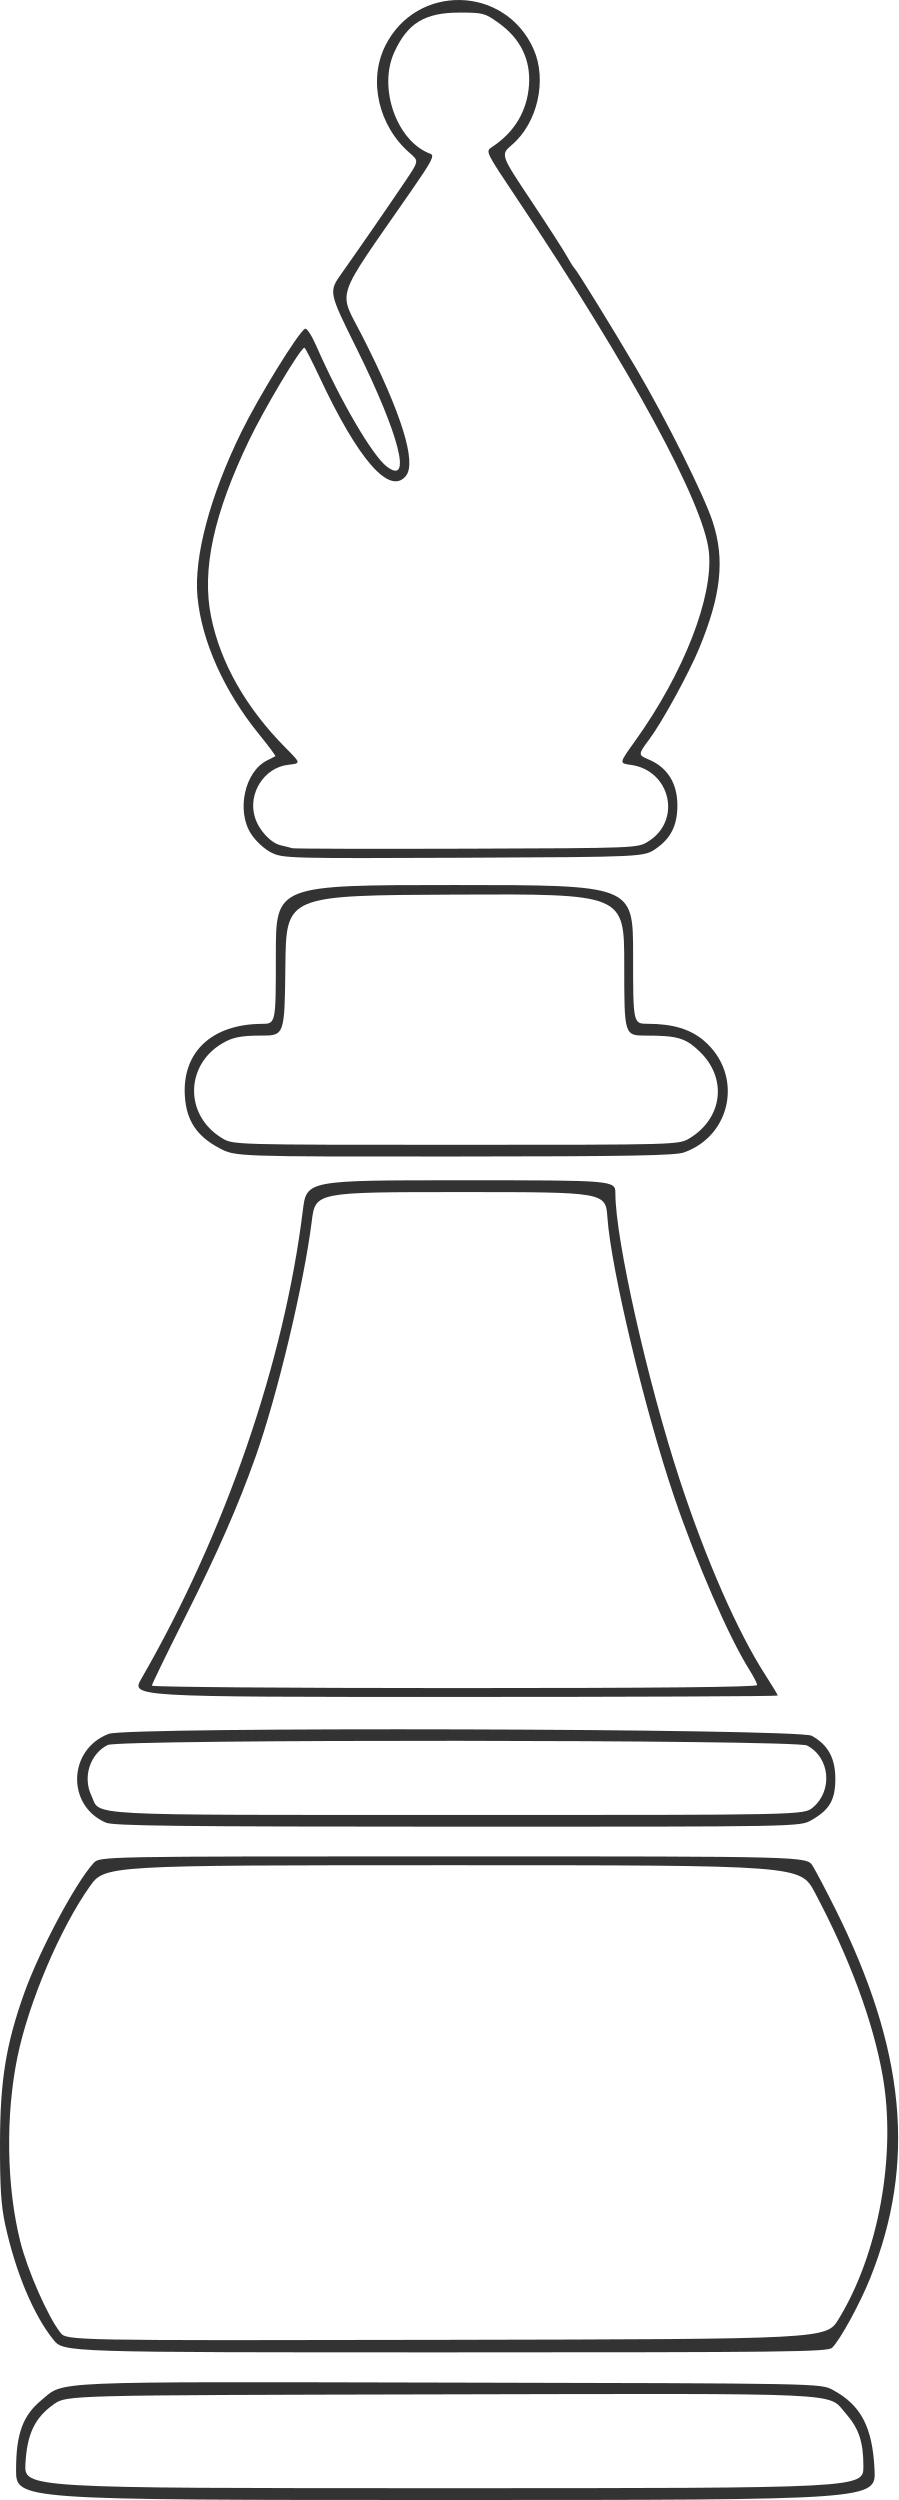
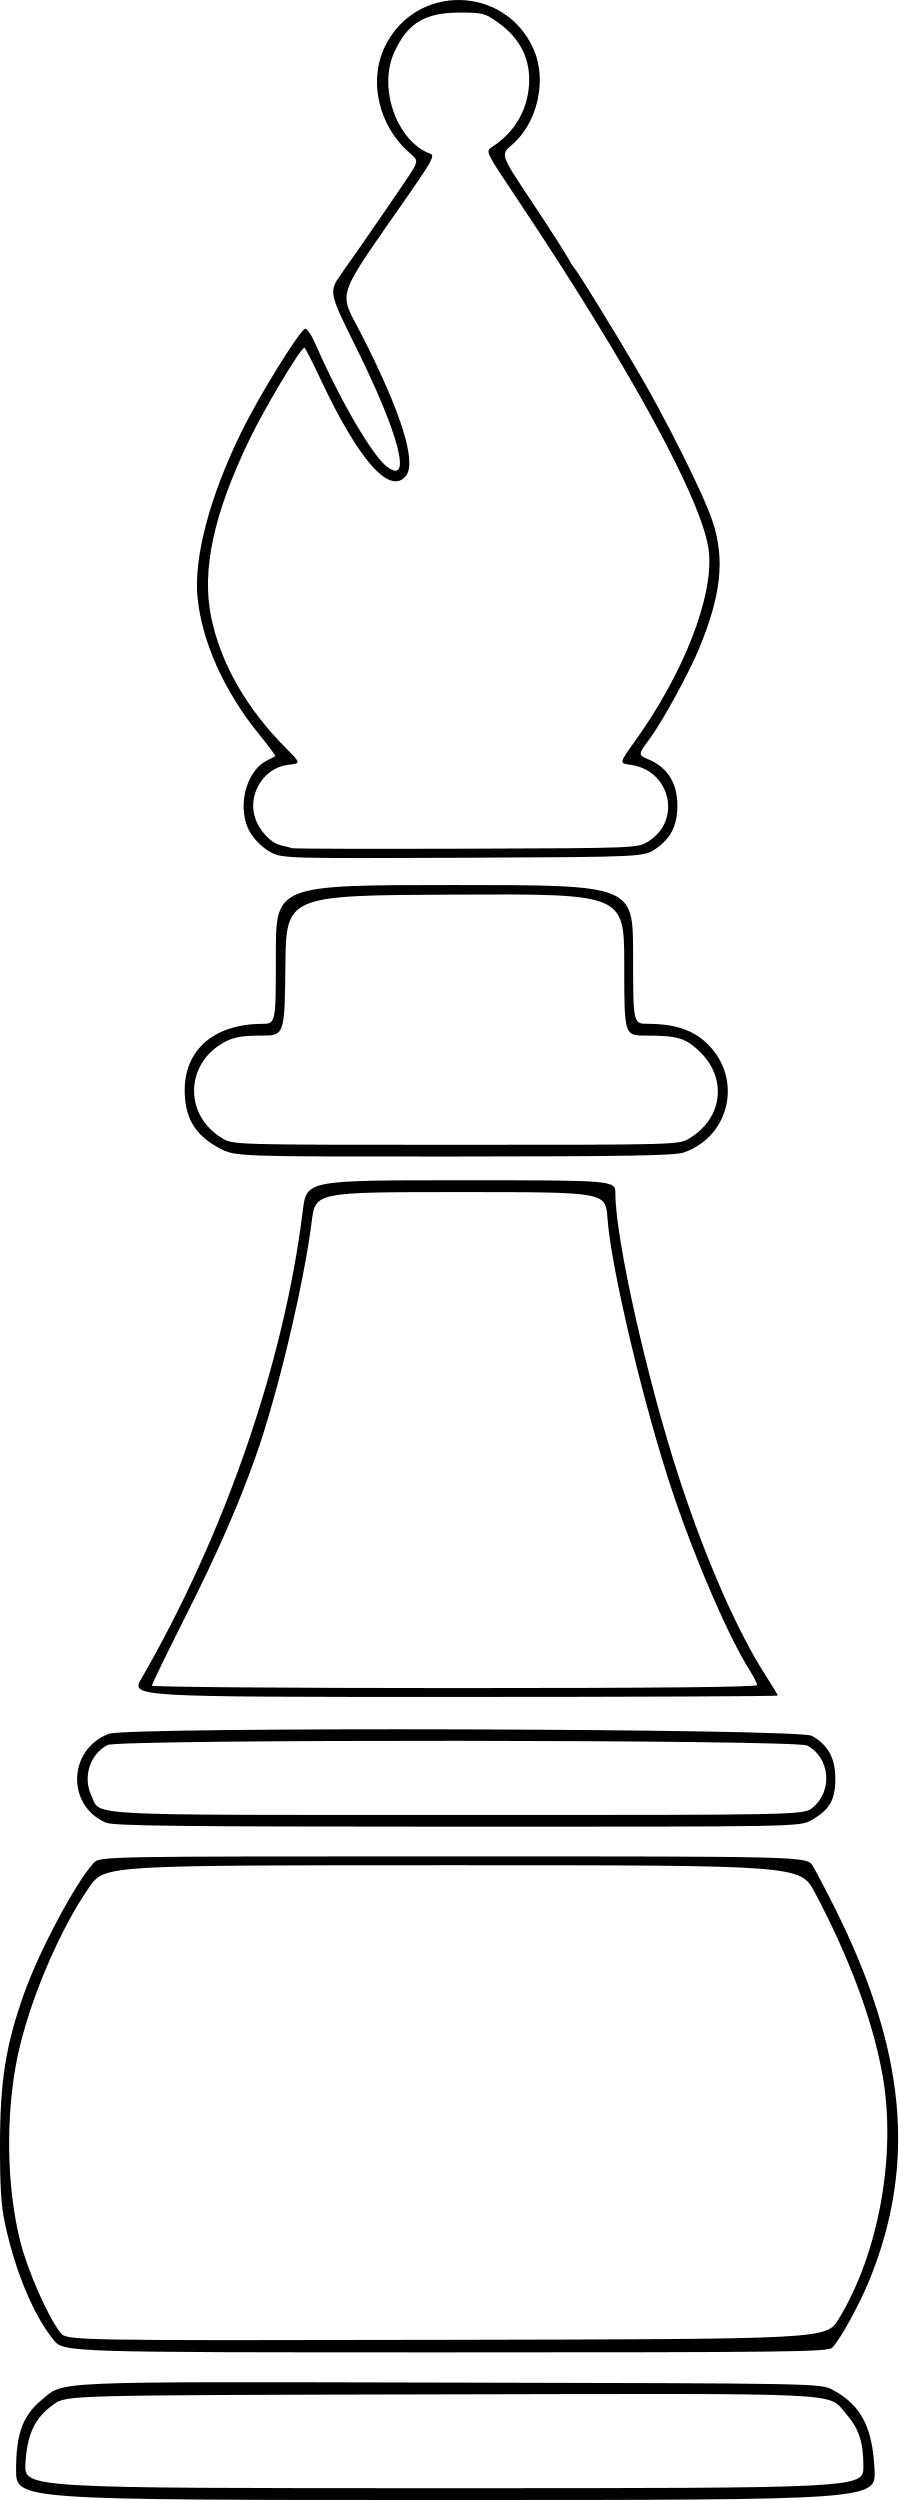
- <svg xmlns="http://www.w3.org/2000/svg" version="1.1" id="svg2" width="351.175" height="977.502" viewBox="0 0 772.586 2150.505">
-   <style id="style837" />
-   <defs id="defs6" />
-   <g id="layer1" transform="translate(-125.8844,-41.24073)" style="display:inline">
-     <path style="fill:#333333;fill-opacity:1;stroke-width:2.54" d="m 139.707,2165.714 c 0.029,-30.833 5.79,-46.655 21.789,-59.843 20.285,-16.72 0.269,-15.86 351.656,-15.117 318.593,0.674 318.593,0.674 328.992,6.238 24.353,13.031 34.298,32.003 36.026,68.721 1.225,26.032 1.225,26.032 -368.632,26.032 -369.857,0 -369.857,0 -369.832,-26.032 z m 728.864,-2.864 c 0,-21.158 -3.867,-32.685 -15.351,-45.765 -15.812,-18.009 6.577,-16.972 -349.51,-16.196 -320.417,0.698 -320.417,0.698 -331.428,8.43 -16.388,11.507 -23.172,25.679 -24.512,51.212 -1.105,21.056 -1.105,21.056 359.848,21.056 360.953,0 360.953,0 360.953,-18.737 z m -696.677,-108.882 c -16.985,-20.921 -32.617,-58.181 -41.505,-98.931 -3.582,-16.423 -4.575,-31.991 -4.502,-70.593 0.101,-53.398 5.087,-84.362 20.637,-128.153 13.089,-36.859 44.357,-95.576 59.9,-112.482 5.253,-5.714 5.253,-5.714 309.366,-5.714 304.112,0 304.112,0 309.198,8.254 2.797,4.54 11.373,20.825 19.057,36.19 60.901,121.781 70.19,219.127 30.381,318.397 -8.773,21.876 -25.689,52.82 -32.718,59.849 -3.568,3.568 -37.742,3.976 -332.514,3.976 -328.538,0 -328.538,0 -337.3,-10.794 z m 675.248,-17.655 c 34.548,-56.24 50.003,-141.53 37.981,-209.604 -8.247,-46.699 -28.486,-101.373 -58.306,-157.503 -12.48,-23.492 -12.48,-23.492 -311.646,-23.492 -299.166,0 -299.166,0 -312.16,18.413 -25.594,36.268 -52.479,99.683 -62.113,146.511 -10.36,50.354 -9.409,111.606 2.467,158.886 6.26,24.924 23.719,64.558 34.443,78.192 5.433,6.906 5.433,6.906 332.156,6.262 326.723,-0.644 326.723,-0.644 337.178,-17.665 z m -630.28,-427.252 c -34.087,-14.837 -32.433,-63.112 2.617,-76.388 16.26,-6.159 593.327,-4.554 604.647,1.682 13.957,7.688 20.317,19.235 20.317,36.887 0,18.291 -4.854,26.721 -20.556,35.7 -9.92,5.673 -9.92,5.673 -304.523,5.615 -242.056,-0.047 -296.012,-0.671 -302.502,-3.496 z m 608.265,-13.034 c 17.381,-14.625 14.678,-43.092 -5.061,-53.3 -9.847,-5.092 -591.542,-5.509 -601.577,-0.431 -15.176,7.679 -21.581,27.495 -14.03,43.407 8.523,17.96 -15.296,16.694 315.346,16.769 297.583,0.068 297.583,0.068 305.322,-6.445 z m -577.545,-110.948 c 71.987,-124.924 122.736,-272.117 138.787,-402.54 3.204,-26.032 3.204,-26.032 136.036,-26.032 132.832,0 132.832,0 132.832,11.445 0,38.922 27.588,161.614 55.389,246.333 22.672,69.087 49.997,131.272 73.972,168.34 5.677,8.777 10.322,16.492 10.322,17.143 0,0.651 -125.209,1.184 -278.242,1.184 -278.242,0 -278.242,0 -269.096,-15.873 z m 529.56,5.664 c 0,-1.425 -2.897,-7.179 -6.437,-12.787 -17.723,-28.076 -45.493,-91.929 -65.104,-149.702 -24.935,-73.457 -54.148,-195.73 -57.187,-239.365 -1.548,-22.222 -1.548,-22.222 -126.385,-22.222 -124.837,0 -124.837,0 -127.981,25.189 -6.708,53.748 -29.587,149.722 -48.187,202.137 -15.075,42.481 -32.918,83.135 -60.661,138.208 -15.782,31.329 -28.694,57.901 -28.694,59.048 0,1.147 117.143,2.086 260.317,2.086 175.233,0 260.317,-0.847 260.317,-2.59 z m -462.506,-461.818 c -19.517,-10.362 -28.393,-23.751 -29.737,-44.854 -2.41,-37.844 23.218,-61.883 66.211,-62.104 12.063,-0.062 12.063,-0.062 12.063,-59.745 0,-59.683 0,-59.683 153.651,-59.683 153.651,0 153.651,0 153.651,59.683 0,59.683 0,59.683 12.573,59.683 21.492,0 36.748,4.601 48.442,14.611 33.668,28.819 24.279,81.248 -17.201,96.051 -7.624,2.721 -47.163,3.423 -197.749,3.512 -188.22,0.112 -188.22,0.112 -201.905,-7.154 z m 404.535,-8.62 c 28.521,-17.427 32.442,-51.551 8.561,-74.518 -12.141,-11.676 -19.024,-13.723 -46.146,-13.723 -18.73,0 -18.73,0 -18.73,-60.973 0,-60.973 0,-60.973 -145.397,-60.317 -145.397,0.656 -145.397,0.656 -146.078,60.973 -0.681,60.317 -0.681,60.317 -21.054,60.317 -15.209,0 -22.841,1.259 -30.111,4.968 -35.039,17.876 -36.821,62.971 -3.29,83.271 9.421,5.704 9.421,5.704 201.167,5.704 191.746,0 191.746,0 201.077,-5.701 z m -359.86,-245.65 c -5.88,-2.928 -13.23,-9.674 -17.326,-15.902 -12.995,-19.755 -5.738,-53.669 13.551,-63.331 3.503,-1.755 6.748,-3.417 7.212,-3.694 0.464,-0.277 -5.954,-8.887 -14.261,-19.132 -29.848,-36.81 -49.057,-79.703 -52.709,-117.7 -3.302,-34.36 10.659,-86.886 37.795,-142.197 14.914,-30.399 48.444,-84.838 54.596,-88.64 1.486,-0.918 5.63,5.257 9.601,14.306 20.926,47.687 48.569,94.996 60.95,104.311 21.951,16.516 10.663,-27.509 -26.055,-101.625 -24.172,-48.791 -24.172,-48.791 -12.848,-64.762 14.491,-20.437 39.587,-56.773 54.665,-79.148 11.768,-17.463 11.768,-17.463 4.022,-24.127 -26.977,-23.213 -36.031,-62.401 -21.302,-92.205 26.648,-53.921 102.997,-52.402 127.61,2.54 11.878,26.514 3.558,63.562 -18.519,82.458 -9.908,8.481 -9.908,8.481 16.199,47.686 14.359,21.563 28.315,43.206 31.013,48.094 2.698,4.889 5.556,9.46 6.351,10.159 2.22,1.951 32.431,50.926 53.267,86.349 25.944,44.107 58.466,109.319 65.862,132.063 10.56,32.475 7.277,62.946 -11.74,108.972 -8.779,21.247 -31.745,63.166 -42.566,77.695 -10.009,13.438 -10.033,13.847 -1.053,17.609 16.39,6.867 24.945,20.453 24.945,39.618 0,17.065 -5.536,28.258 -18.381,37.16 -10.388,7.2 -10.388,7.2 -165.527,7.864 -150.815,0.646 -155.424,0.522 -165.351,-4.422 z m 324.227,-9.616 c 29.07,-18.077 19.112,-61.277 -15.186,-65.877 -9.936,-1.333 -9.936,-1.333 3.744,-20.399 41.931,-58.443 67.609,-124.295 63.562,-163.009 -4.349,-41.613 -67.433,-157.647 -165.106,-303.691 -27.176,-40.635 -27.176,-40.635 -21.405,-44.399 19.292,-12.582 30.265,-30.997 31.796,-53.358 1.488,-21.738 -7.357,-39.833 -26.019,-53.228 -12.045,-8.646 -13.443,-9.013 -34.218,-8.991 -29.497,0.031 -44.348,9.17 -55.751,34.309 -13.944,30.742 2.379,76.516 31.061,87.102 3.963,1.462 1.641,5.949 -16.989,32.829 -66.629,96.137 -62.281,83.127 -41.466,124.058 33.832,66.527 46.971,108.825 37.39,120.369 -13.966,16.828 -40.799,-13.836 -73.857,-84.404 -6.707,-14.317 -12.723,-26.032 -13.369,-26.032 -3.187,0 -34.301,52.079 -47.467,79.449 -30.658,63.735 -40.997,111.774 -32.752,152.172 8.122,39.795 30.129,78.394 64.356,112.878 12.973,13.07 12.973,13.07 1.948,14.313 -20.601,2.322 -34.856,24.604 -28.723,44.897 3.446,11.4 13.678,22.454 22.604,24.42 3.8,0.837 8.052,1.925 9.448,2.419 1.397,0.494 68.825,0.679 149.841,0.413 147.302,-0.485 147.302,-0.485 156.555,-6.239 z" id="path839-1" />
-   </g>
+ <svg xmlns="http://www.w3.org/2000/svg" width="351.175" height="977.502" viewBox="0 0 772.586 2150.505">
+   <path style="fill:currentColor" d="m 13.823,2124.474 c 0.029,-30.833 5.79,-46.655 21.789,-59.843 20.285,-16.72 0.269,-15.86 351.656,-15.117 318.593,0.674 318.593,0.674 328.992,6.238 24.353,13.031 34.298,32.003 36.026,68.721 1.225,26.032 1.225,26.032 -368.632,26.032 -369.857,0 -369.857,0 -369.832,-26.032 z m 728.864,-2.864 c 0,-21.158 -3.867,-32.685 -15.351,-45.765 -15.812,-18.009 6.577,-16.972 -349.51,-16.196 -320.417,0.698 -320.417,0.698 -331.428,8.43 -16.388,11.507 -23.172,25.679 -24.512,51.212 -1.105,21.056 -1.105,21.056 359.848,21.056 360.953,0 360.953,0 360.953,-18.737 z M 46.01,2012.727 c -16.985,-20.921 -32.617,-58.181 -41.505,-98.931 -3.582,-16.423 -4.575,-31.991 -4.502,-70.593 0.101,-53.398 5.087,-84.362 20.638,-128.153 13.089,-36.859 44.357,-95.576 59.9,-112.482 5.253,-5.714 5.253,-5.714 309.366,-5.714 304.112,0 304.112,0 309.198,8.254 2.797,4.54 11.373,20.825 19.057,36.19 60.901,121.781 70.19,219.127 30.381,318.397 -8.773,21.876 -25.689,52.82 -32.718,59.849 -3.568,3.568 -37.742,3.976 -332.514,3.976 -328.537,0 -328.537,0 -337.3,-10.794 z m 675.248,-17.655 c 34.548,-56.24 50.003,-141.53 37.981,-209.604 -8.247,-46.699 -28.486,-101.373 -58.306,-157.503 -12.48,-23.492 -12.48,-23.492 -311.646,-23.492 -299.166,0 -299.166,0 -312.16,18.413 -25.594,36.268 -52.479,99.683 -62.113,146.511 -10.36,50.354 -9.409,111.606 2.467,158.886 6.26,24.924 23.719,64.558 34.443,78.192 5.433,6.906 5.433,6.906 332.156,6.262 326.723,-0.644 326.723,-0.644 337.178,-17.665 z M 90.978,1567.821 c -34.087,-14.837 -32.433,-63.112 2.617,-76.388 16.26,-6.159 593.327,-4.554 604.647,1.682 13.957,7.688 20.317,19.235 20.317,36.887 0,18.291 -4.854,26.721 -20.556,35.7 -9.92,5.673 -9.92,5.673 -304.523,5.615 -242.056,-0.047 -296.012,-0.671 -302.502,-3.496 z m 608.265,-13.034 c 17.381,-14.625 14.678,-43.092 -5.061,-53.3 -9.847,-5.092 -591.542,-5.509 -601.577,-0.431 -15.176,7.679 -21.581,27.495 -14.03,43.407 8.523,17.96 -15.296,16.694 315.346,16.769 297.583,0.068 297.583,0.068 305.322,-6.445 z m -577.545,-110.948 c 71.987,-124.924 122.736,-272.117 138.787,-402.54 3.204,-26.032 3.204,-26.032 136.036,-26.032 132.832,0 132.832,0 132.832,11.445 0,38.922 27.588,161.614 55.389,246.333 22.672,69.087 49.997,131.272 73.972,168.34 5.677,8.777 10.322,16.492 10.322,17.143 0,0.651 -125.209,1.184 -278.242,1.184 -278.242,0 -278.242,0 -269.096,-15.873 z m 529.56,5.664 c 0,-1.425 -2.897,-7.179 -6.437,-12.787 -17.723,-28.076 -45.493,-91.929 -65.104,-149.702 -24.935,-73.457 -54.148,-195.73 -57.187,-239.365 -1.548,-22.222 -1.548,-22.222 -126.385,-22.222 -124.837,0 -124.837,0 -127.981,25.189 -6.708,53.748 -29.587,149.722 -48.187,202.137 -15.075,42.481 -32.918,83.135 -60.661,138.208 -15.782,31.329 -28.694,57.901 -28.694,59.048 0,1.147 117.143,2.086 260.317,2.086 175.233,0 260.317,-0.847 260.317,-2.59 z M 188.753,987.684 c -19.517,-10.362 -28.393,-23.751 -29.737,-44.854 -2.41,-37.844 23.218,-61.883 66.211,-62.104 12.063,-0.062 12.063,-0.062 12.063,-59.745 0,-59.683 0,-59.683 153.651,-59.683 153.651,0 153.651,0 153.651,59.683 0,59.683 0,59.683 12.573,59.683 21.492,0 36.748,4.601 48.442,14.611 33.668,28.819 24.279,81.248 -17.201,96.051 -7.624,2.721 -47.163,3.423 -197.749,3.512 -188.22,0.112 -188.22,0.112 -201.905,-7.154 z m 404.535,-8.62 c 28.521,-17.427 32.442,-51.551 8.561,-74.518 -12.141,-11.676 -19.024,-13.723 -46.146,-13.723 -18.73,0 -18.73,0 -18.73,-60.973 0,-60.973 0,-60.973 -145.397,-60.317 -145.397,0.656 -145.397,0.656 -146.078,60.973 -0.681,60.317 -0.681,60.317 -21.054,60.317 -15.209,0 -22.841,1.259 -30.111,4.968 -35.039,17.876 -36.821,62.971 -3.29,83.271 9.421,5.704 9.421,5.704 201.167,5.704 191.746,0 191.746,0 201.077,-5.701 z m -359.86,-245.65 c -5.88,-2.928 -13.23,-9.674 -17.326,-15.902 -12.995,-19.755 -5.738,-53.669 13.551,-63.331 3.503,-1.755 6.748,-3.417 7.212,-3.694 0.464,-0.277 -5.954,-8.887 -14.261,-19.132 -29.848,-36.81 -49.057,-79.703 -52.709,-117.7 -3.302,-34.36 10.659,-86.886 37.795,-142.197 14.914,-30.399 48.444,-84.838 54.596,-88.64 1.486,-0.918 5.63,5.257 9.601,14.306 20.926,47.687 48.569,94.996 60.95,104.311 21.951,16.516 10.663,-27.509 -26.055,-101.625 -24.172,-48.791 -24.172,-48.791 -12.848,-64.762 14.491,-20.437 39.587,-56.773 54.665,-79.148 11.768,-17.463 11.768,-17.463 4.022,-24.127 -26.977,-23.213 -36.031,-62.401 -21.302,-92.205 26.648,-53.921 102.997,-52.402 127.61,2.54 11.878,26.514 3.558,63.562 -18.519,82.458 -9.908,8.481 -9.908,8.481 16.199,47.686 14.359,21.563 28.315,43.206 31.013,48.094 2.698,4.889 5.556,9.46 6.351,10.159 2.22,1.951 32.431,50.926 53.267,86.349 25.944,44.107 58.466,109.319 65.862,132.063 10.56,32.475 7.277,62.946 -11.74,108.972 -8.779,21.247 -31.745,63.166 -42.566,77.695 -10.009,13.438 -10.033,13.847 -1.053,17.609 16.39,6.867 24.945,20.453 24.945,39.618 0,17.065 -5.536,28.258 -18.381,37.16 -10.388,7.2 -10.388,7.2 -165.527,7.864 -150.815,0.646 -155.424,0.522 -165.351,-4.422 z m 324.227,-9.616 c 29.07,-18.077 19.112,-61.277 -15.186,-65.877 -9.936,-1.333 -9.936,-1.333 3.744,-20.399 41.931,-58.443 67.609,-124.295 63.562,-163.009 -4.349,-41.613 -67.433,-157.647 -165.106,-303.691 -27.176,-40.635 -27.176,-40.635 -21.405,-44.399 19.292,-12.582 30.265,-30.997 31.796,-53.358 1.488,-21.738 -7.357,-39.833 -26.019,-53.228 -12.045,-8.646 -13.443,-9.013 -34.218,-8.991 -29.497,0.031 -44.348,9.17 -55.751,34.309 -13.944,30.742 2.379,76.516 31.061,87.102 3.963,1.462 1.641,5.949 -16.989,32.829 -66.629,96.137 -62.281,83.127 -41.466,124.058 33.832,66.527 46.971,108.825 37.39,120.369 -13.966,16.828 -40.799,-13.836 -73.857,-84.404 -6.707,-14.317 -12.723,-26.032 -13.369,-26.032 -3.187,0 -34.301,52.079 -47.467,79.449 -30.658,63.735 -40.997,111.774 -32.752,152.172 8.122,39.795 30.129,78.394 64.356,112.878 12.973,13.07 12.973,13.07 1.948,14.313 -20.601,2.322 -34.856,24.604 -28.723,44.897 3.446,11.4 13.678,22.454 22.604,24.42 3.8,0.837 8.052,1.925 9.448,2.419 1.397,0.494 68.825,0.679 149.841,0.413 147.302,-0.485 147.302,-0.485 156.555,-6.239 z" />
</svg>
